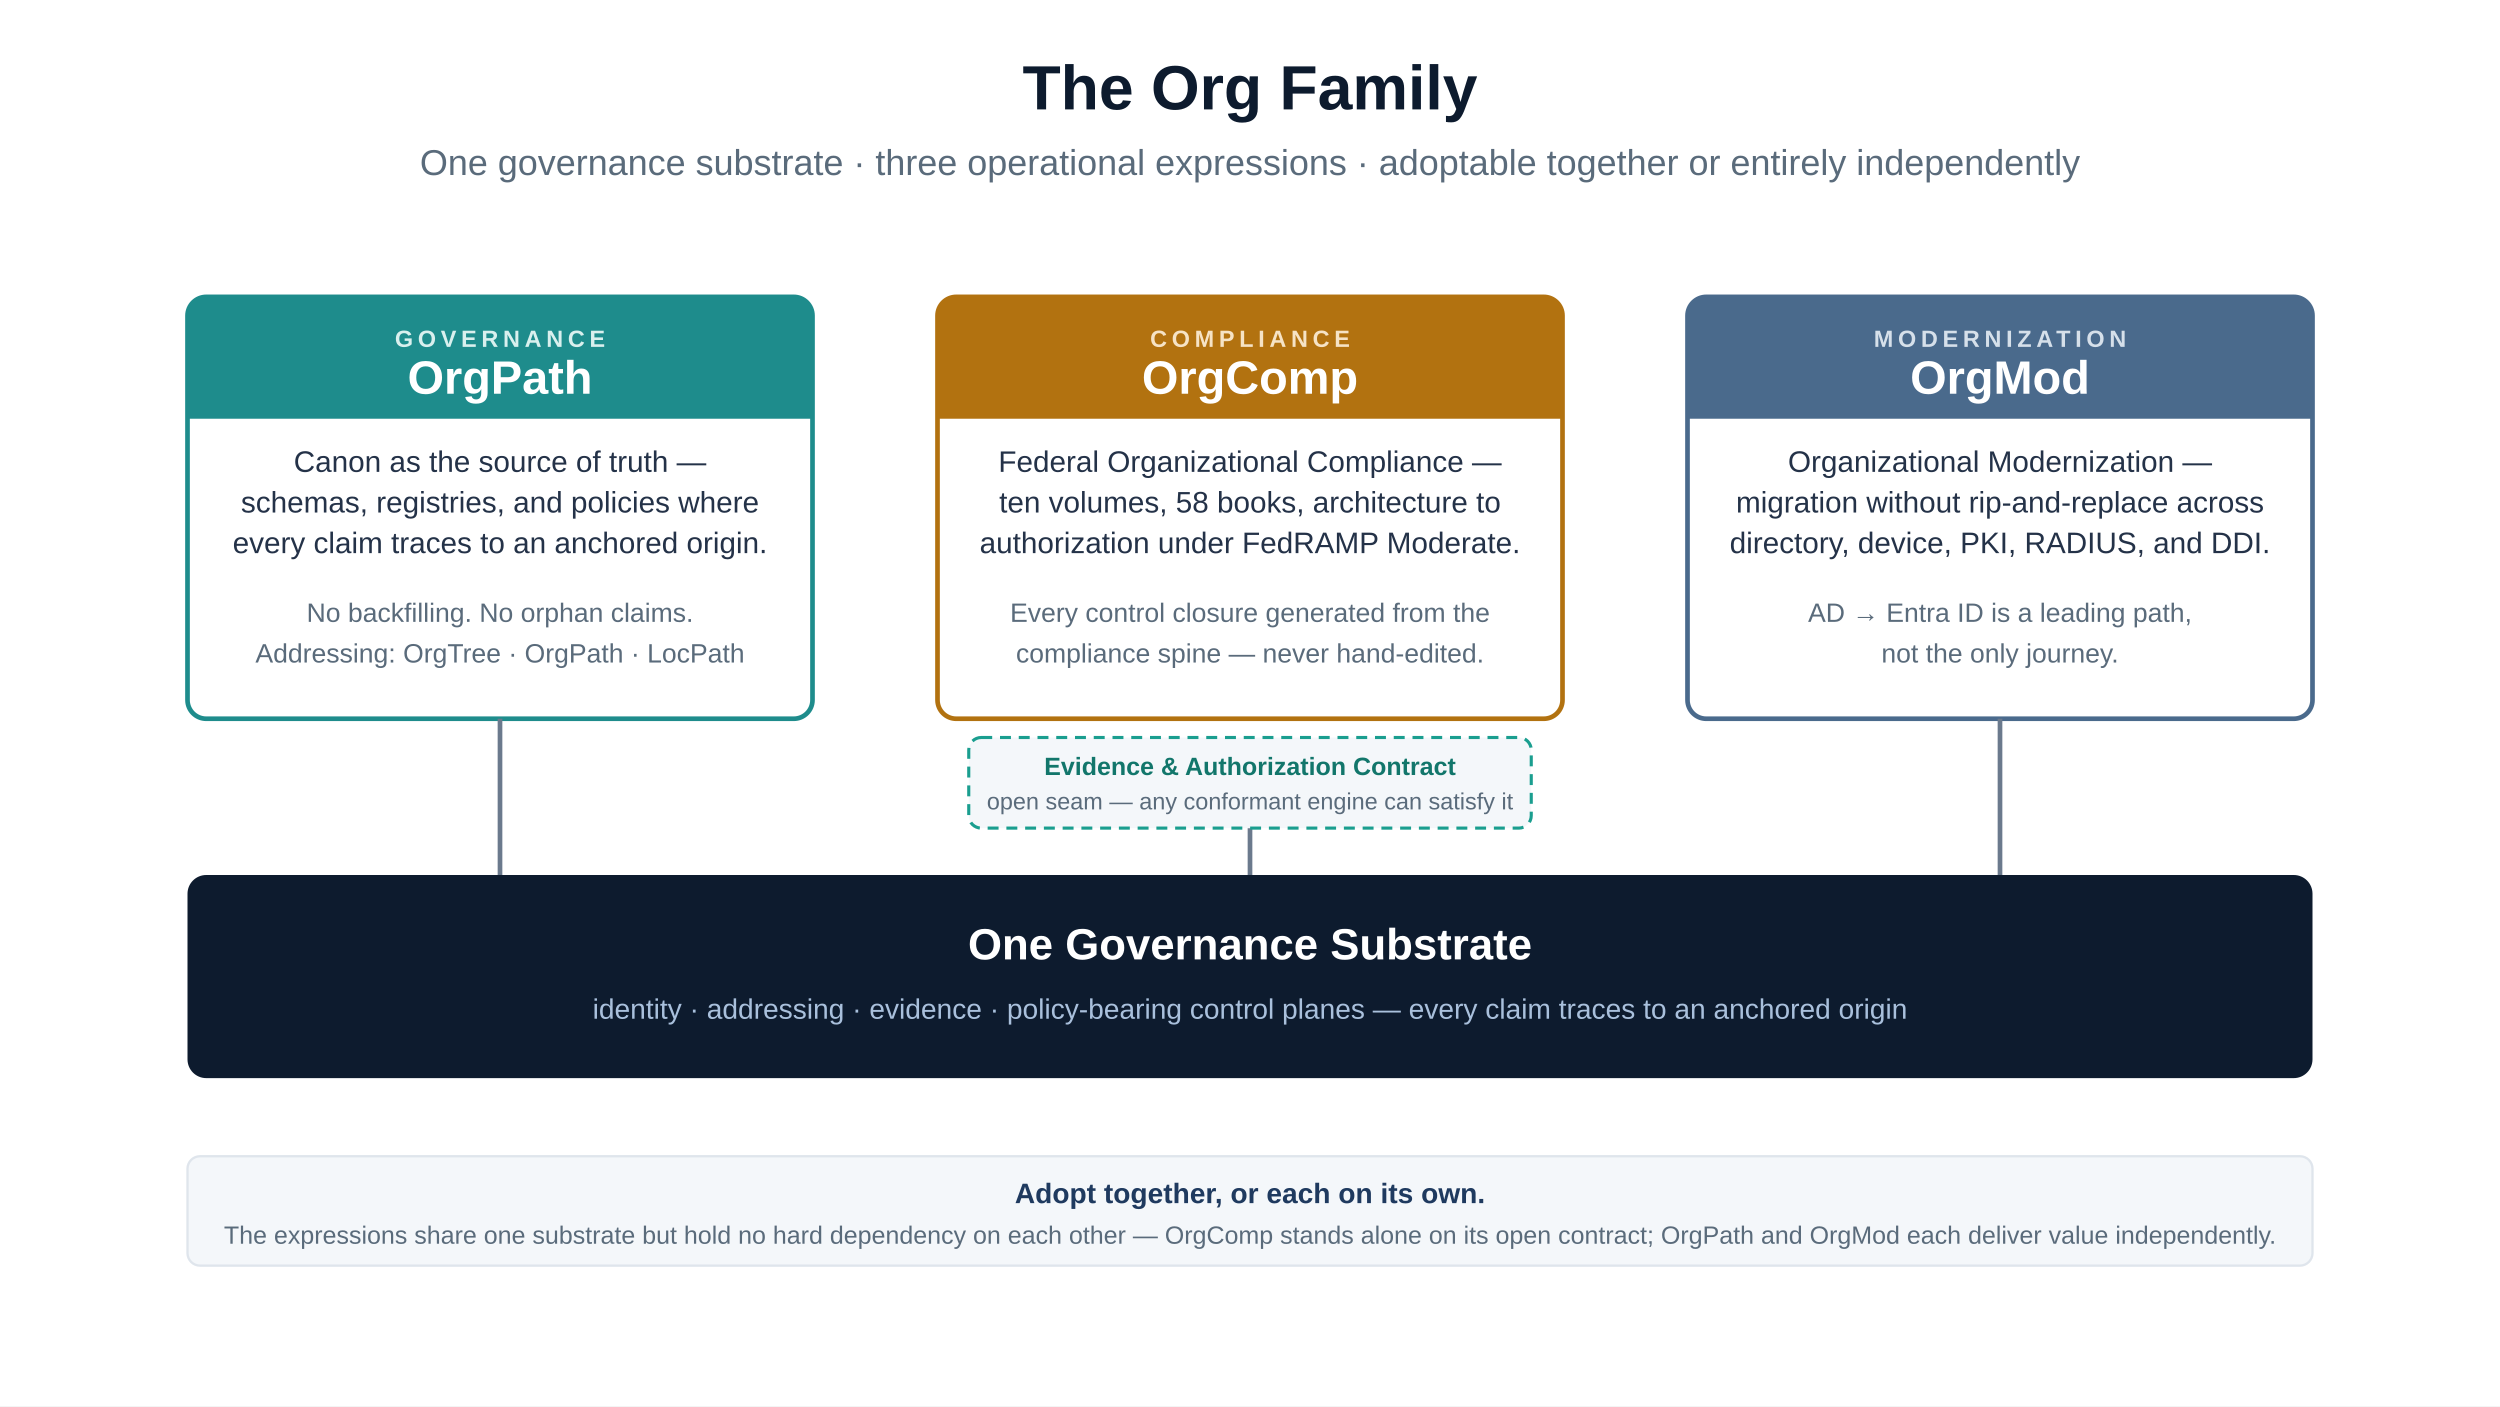
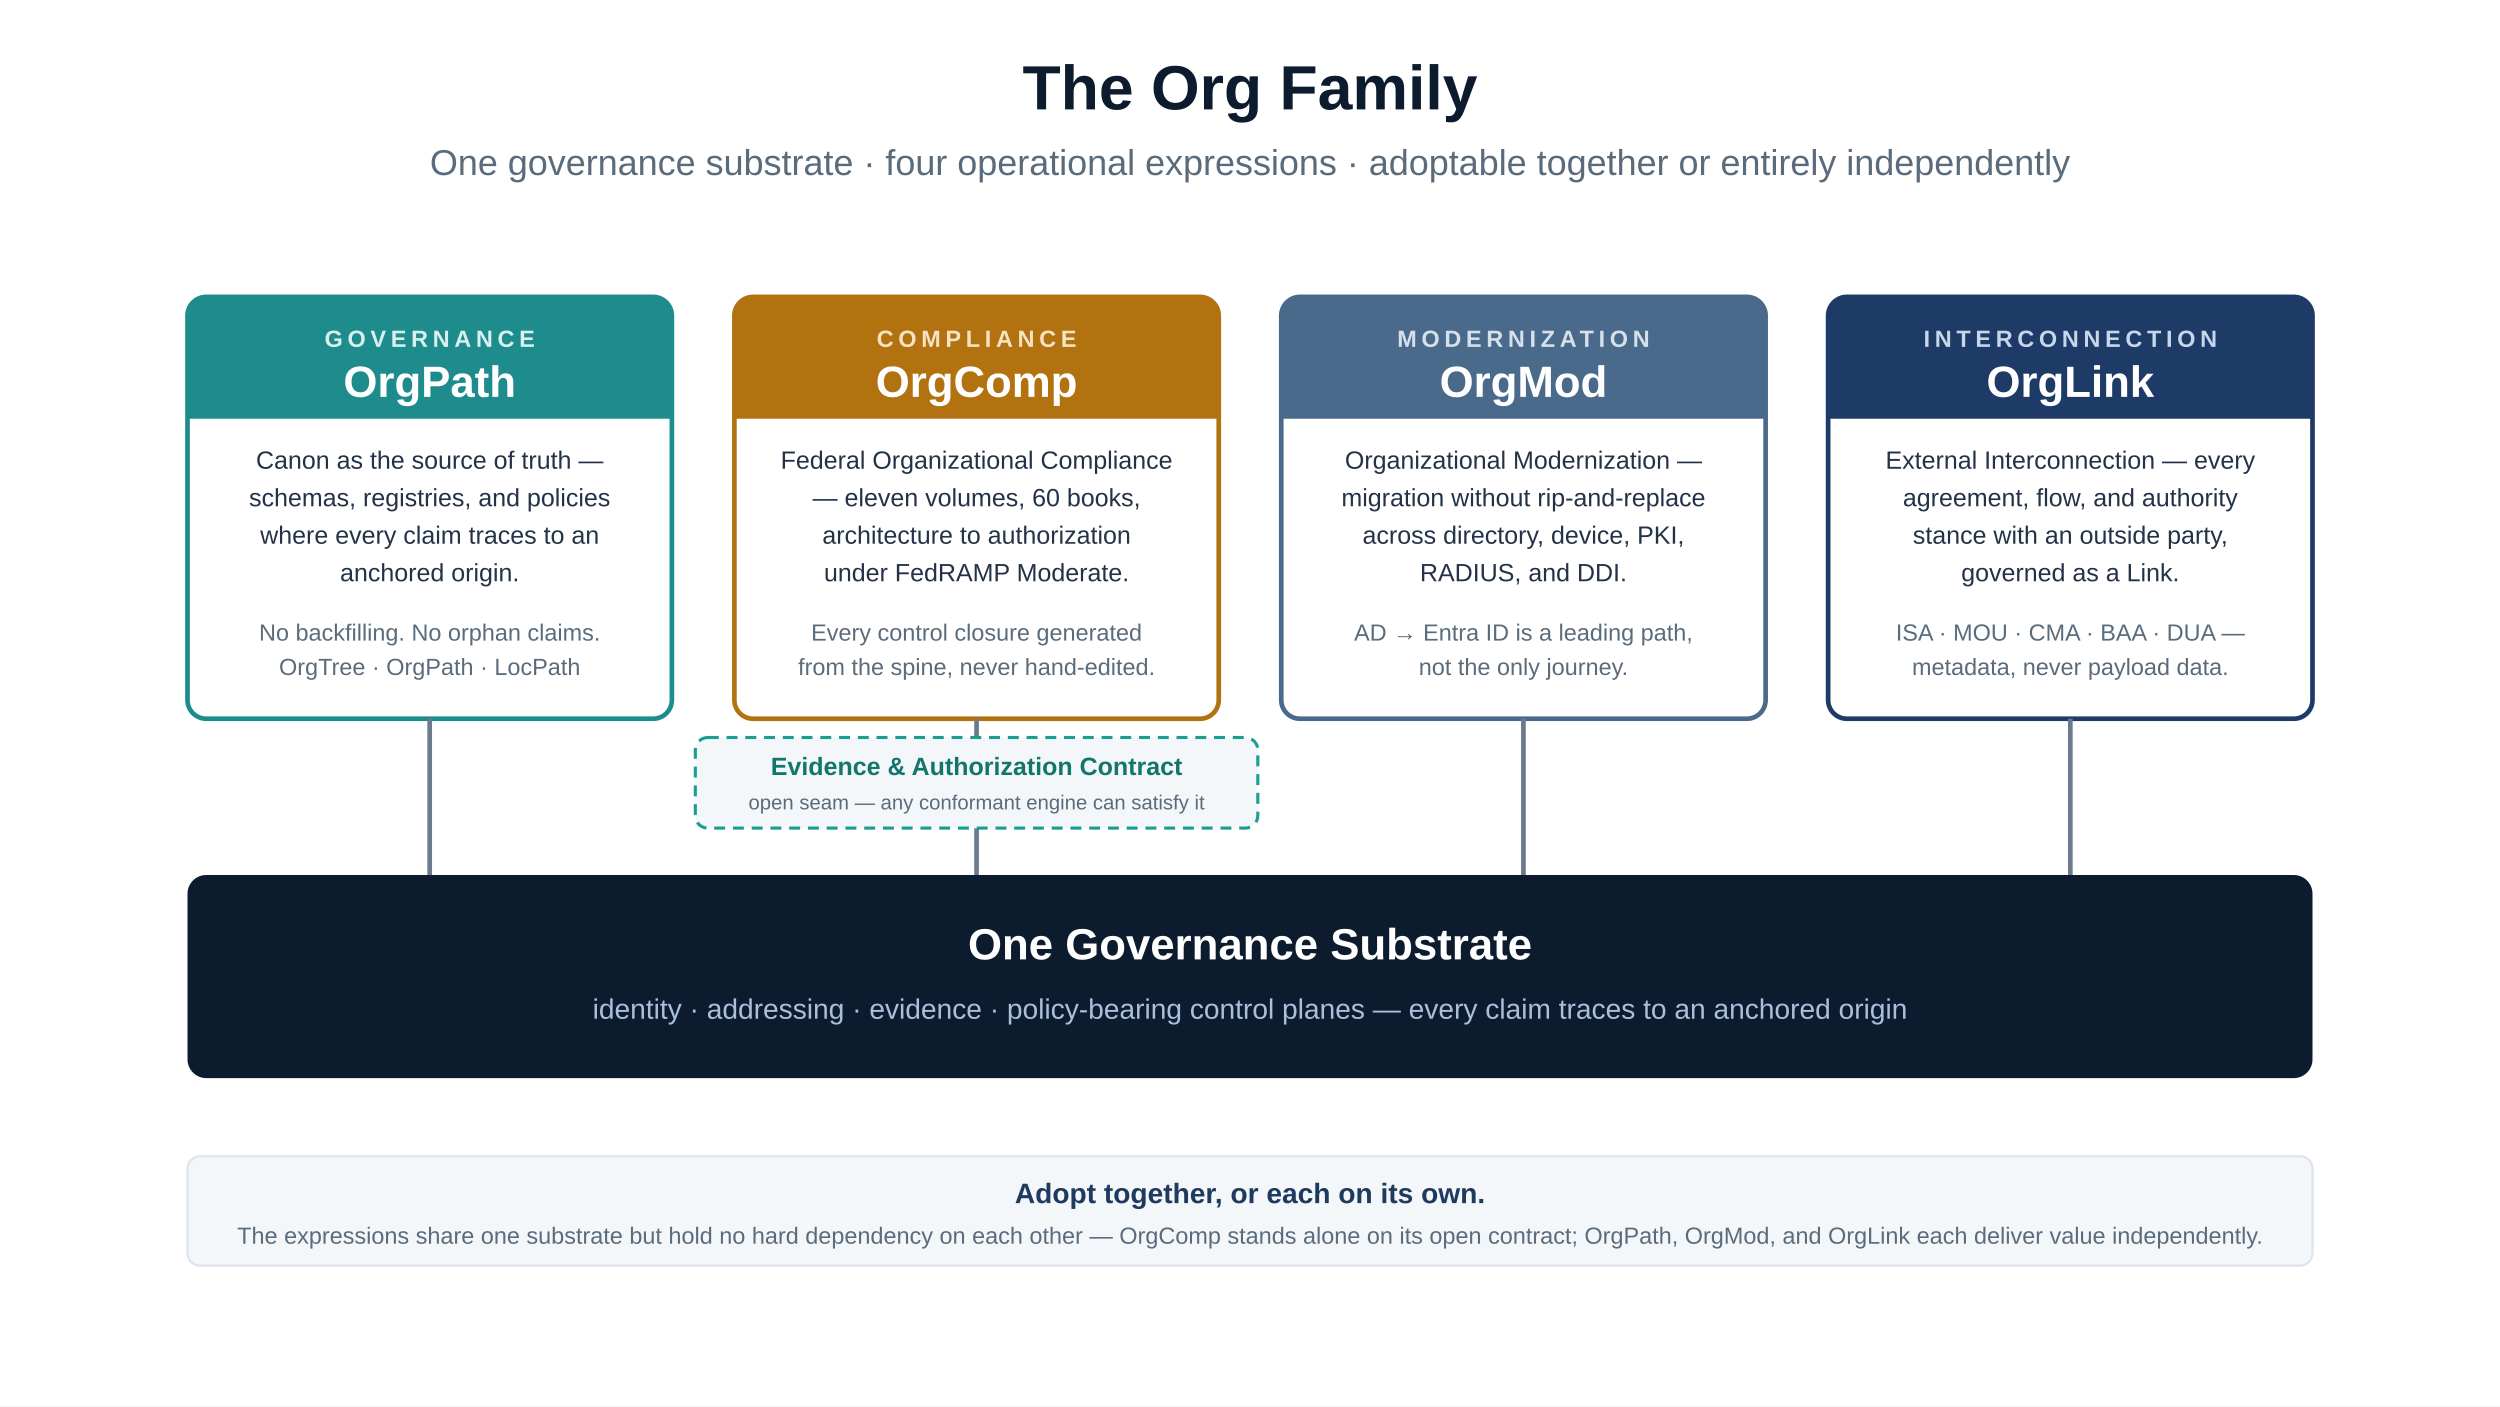
<svg xmlns="http://www.w3.org/2000/svg" viewBox="0 0 1600 900" width="1600" height="900">
  <rect width="1600" height="900" fill="#FFFFFF" />
  <text x="800" y="70" text-anchor="middle" font-family="Arial, Helvetica, sans-serif" font-size="40" font-weight="700" fill="#0D1B2E">The Org Family</text>
-   <text x="800" y="112" text-anchor="middle" font-family="Arial, Helvetica, sans-serif" font-size="23" fill="#5A6B7B">One governance substrate · three operational expressions · adoptable together or entirely independently</text>
-   <rect x="120" y="190" width="400" height="270" rx="12" fill="#FFFFFF" stroke="#1E8C8C" stroke-width="3" />
-   <path d="M132,190 h376 a12,12 0 0 1 12,12 v66 h-400 v-66 a12,12 0 0 1 12,-12 z" fill="#1E8C8C" />
-   <text x="320" y="222" text-anchor="middle" font-family="Arial, Helvetica, sans-serif" font-size="15" font-weight="700" letter-spacing="3" fill="#D9F0EE">GOVERNANCE</text>
-   <text x="320" y="252" text-anchor="middle" font-family="Arial, Helvetica, sans-serif" font-size="30" font-weight="700" fill="#FFFFFF">OrgPath</text>
-   <text x="320" y="302" text-anchor="middle" font-family="Arial, Helvetica, sans-serif" font-size="19" fill="#243248">Canon as the source of truth —</text>
-   <text x="320" y="328" text-anchor="middle" font-family="Arial, Helvetica, sans-serif" font-size="19" fill="#243248">schemas, registries, and policies where</text>
-   <text x="320" y="354" text-anchor="middle" font-family="Arial, Helvetica, sans-serif" font-size="19" fill="#243248">every claim traces to an anchored origin.</text>
-   <text x="320" y="398" text-anchor="middle" font-family="Arial, Helvetica, sans-serif" font-size="17" fill="#5A6B7B">No backfilling. No orphan claims.</text>
-   <text x="320" y="424" text-anchor="middle" font-family="Arial, Helvetica, sans-serif" font-size="17" fill="#5A6B7B">Addressing: OrgTree · OrgPath · LocPath</text>
-   <rect x="600" y="190" width="400" height="270" rx="12" fill="#FFFFFF" stroke="#B27210" stroke-width="3" />
-   <path d="M612,190 h376 a12,12 0 0 1 12,12 v66 h-400 v-66 a12,12 0 0 1 12,-12 z" fill="#B27210" />
-   <text x="800" y="222" text-anchor="middle" font-family="Arial, Helvetica, sans-serif" font-size="15" font-weight="700" letter-spacing="3" fill="#F6E3C5">COMPLIANCE</text>
-   <text x="800" y="252" text-anchor="middle" font-family="Arial, Helvetica, sans-serif" font-size="30" font-weight="700" fill="#FFFFFF">OrgComp</text>
-   <text x="800" y="302" text-anchor="middle" font-family="Arial, Helvetica, sans-serif" font-size="19" fill="#243248">Federal Organizational Compliance —</text>
-   <text x="800" y="328" text-anchor="middle" font-family="Arial, Helvetica, sans-serif" font-size="19" fill="#243248">ten volumes, 58 books, architecture to</text>
-   <text x="800" y="354" text-anchor="middle" font-family="Arial, Helvetica, sans-serif" font-size="19" fill="#243248">authorization under FedRAMP Moderate.</text>
-   <text x="800" y="398" text-anchor="middle" font-family="Arial, Helvetica, sans-serif" font-size="17" fill="#5A6B7B">Every control closure generated from the</text>
-   <text x="800" y="424" text-anchor="middle" font-family="Arial, Helvetica, sans-serif" font-size="17" fill="#5A6B7B">compliance spine — never hand-edited.</text>
-   <rect x="1080" y="190" width="400" height="270" rx="12" fill="#FFFFFF" stroke="#4A6A8C" stroke-width="3" />
-   <path d="M1092,190 h376 a12,12 0 0 1 12,12 v66 h-400 v-66 a12,12 0 0 1 12,-12 z" fill="#4A6A8C" />
-   <text x="1280" y="222" text-anchor="middle" font-family="Arial, Helvetica, sans-serif" font-size="15" font-weight="700" letter-spacing="3" fill="#D6E0EA">MODERNIZATION</text>
-   <text x="1280" y="252" text-anchor="middle" font-family="Arial, Helvetica, sans-serif" font-size="30" font-weight="700" fill="#FFFFFF">OrgMod</text>
-   <text x="1280" y="302" text-anchor="middle" font-family="Arial, Helvetica, sans-serif" font-size="19" fill="#243248">Organizational Modernization —</text>
-   <text x="1280" y="328" text-anchor="middle" font-family="Arial, Helvetica, sans-serif" font-size="19" fill="#243248">migration without rip-and-replace across</text>
-   <text x="1280" y="354" text-anchor="middle" font-family="Arial, Helvetica, sans-serif" font-size="19" fill="#243248">directory, device, PKI, RADIUS, and DDI.</text>
-   <text x="1280" y="398" text-anchor="middle" font-family="Arial, Helvetica, sans-serif" font-size="17" fill="#5A6B7B">AD → Entra ID is a leading path,</text>
-   <text x="1280" y="424" text-anchor="middle" font-family="Arial, Helvetica, sans-serif" font-size="17" fill="#5A6B7B">not the only journey.</text>
-   <line x1="320" y1="460" x2="320" y2="560" stroke="#6B7A8D" stroke-width="3" />
-   <line x1="1280" y1="460" x2="1280" y2="560" stroke="#6B7A8D" stroke-width="3" />
-   <line x1="800" y1="530" x2="800" y2="560" stroke="#6B7A8D" stroke-width="3" />
-   <rect x="620" y="472" width="360" height="58" rx="8" fill="#F4F7FA" stroke="#1A9E8F" stroke-width="2" stroke-dasharray="7 5" />
-   <text x="800" y="496" text-anchor="middle" font-family="Arial, Helvetica, sans-serif" font-size="16" font-weight="700" fill="#12766B">Evidence &amp; Authorization Contract</text>
-   <text x="800" y="518" text-anchor="middle" font-family="Arial, Helvetica, sans-serif" font-size="15" fill="#5A6B7B">open seam — any conformant engine can satisfy it</text>
+   <text x="800" y="112" text-anchor="middle" font-family="Arial, Helvetica, sans-serif" font-size="23" fill="#5A6B7B">One governance substrate · four operational expressions · adoptable together or entirely independently</text>
+   <rect x="120" y="190" width="310" height="270" rx="12" fill="#FFFFFF" stroke="#1E8C8C" stroke-width="3" />
+   <path d="M132,190 h286 a12,12 0 0 1 12,12 v66 h-310 v-66 a12,12 0 0 1 12,-12 z" fill="#1E8C8C" />
+   <text x="275" y="222" text-anchor="middle" font-family="Arial, Helvetica, sans-serif" font-size="15" font-weight="700" letter-spacing="3" fill="#D9F0EE">GOVERNANCE</text>
+   <text x="275" y="254" text-anchor="middle" font-family="Arial, Helvetica, sans-serif" font-size="28" font-weight="700" fill="#FFFFFF">OrgPath</text>
+   <text x="275" y="300" text-anchor="middle" font-family="Arial, Helvetica, sans-serif" font-size="16" fill="#243248">Canon as the source of truth —</text>
+   <text x="275" y="324" text-anchor="middle" font-family="Arial, Helvetica, sans-serif" font-size="16" fill="#243248">schemas, registries, and policies</text>
+   <text x="275" y="348" text-anchor="middle" font-family="Arial, Helvetica, sans-serif" font-size="16" fill="#243248">where every claim traces to an</text>
+   <text x="275" y="372" text-anchor="middle" font-family="Arial, Helvetica, sans-serif" font-size="16" fill="#243248">anchored origin.</text>
+   <text x="275" y="410" text-anchor="middle" font-family="Arial, Helvetica, sans-serif" font-size="15" fill="#5A6B7B">No backfilling. No orphan claims.</text>
+   <text x="275" y="432" text-anchor="middle" font-family="Arial, Helvetica, sans-serif" font-size="15" fill="#5A6B7B">OrgTree · OrgPath · LocPath</text>
+   <rect x="470" y="190" width="310" height="270" rx="12" fill="#FFFFFF" stroke="#B27210" stroke-width="3" />
+   <path d="M482,190 h286 a12,12 0 0 1 12,12 v66 h-310 v-66 a12,12 0 0 1 12,-12 z" fill="#B27210" />
+   <text x="625" y="222" text-anchor="middle" font-family="Arial, Helvetica, sans-serif" font-size="15" font-weight="700" letter-spacing="3" fill="#F6E3C5">COMPLIANCE</text>
+   <text x="625" y="254" text-anchor="middle" font-family="Arial, Helvetica, sans-serif" font-size="28" font-weight="700" fill="#FFFFFF">OrgComp</text>
+   <text x="625" y="300" text-anchor="middle" font-family="Arial, Helvetica, sans-serif" font-size="16" fill="#243248">Federal Organizational Compliance</text>
+   <text x="625" y="324" text-anchor="middle" font-family="Arial, Helvetica, sans-serif" font-size="16" fill="#243248">— eleven volumes, 60 books,</text>
+   <text x="625" y="348" text-anchor="middle" font-family="Arial, Helvetica, sans-serif" font-size="16" fill="#243248">architecture to authorization</text>
+   <text x="625" y="372" text-anchor="middle" font-family="Arial, Helvetica, sans-serif" font-size="16" fill="#243248">under FedRAMP Moderate.</text>
+   <text x="625" y="410" text-anchor="middle" font-family="Arial, Helvetica, sans-serif" font-size="15" fill="#5A6B7B">Every control closure generated</text>
+   <text x="625" y="432" text-anchor="middle" font-family="Arial, Helvetica, sans-serif" font-size="15" fill="#5A6B7B">from the spine, never hand-edited.</text>
+   <rect x="820" y="190" width="310" height="270" rx="12" fill="#FFFFFF" stroke="#4A6A8C" stroke-width="3" />
+   <path d="M832,190 h286 a12,12 0 0 1 12,12 v66 h-310 v-66 a12,12 0 0 1 12,-12 z" fill="#4A6A8C" />
+   <text x="975" y="222" text-anchor="middle" font-family="Arial, Helvetica, sans-serif" font-size="15" font-weight="700" letter-spacing="3" fill="#D6E0EA">MODERNIZATION</text>
+   <text x="975" y="254" text-anchor="middle" font-family="Arial, Helvetica, sans-serif" font-size="28" font-weight="700" fill="#FFFFFF">OrgMod</text>
+   <text x="975" y="300" text-anchor="middle" font-family="Arial, Helvetica, sans-serif" font-size="16" fill="#243248">Organizational Modernization —</text>
+   <text x="975" y="324" text-anchor="middle" font-family="Arial, Helvetica, sans-serif" font-size="16" fill="#243248">migration without rip-and-replace</text>
+   <text x="975" y="348" text-anchor="middle" font-family="Arial, Helvetica, sans-serif" font-size="16" fill="#243248">across directory, device, PKI,</text>
+   <text x="975" y="372" text-anchor="middle" font-family="Arial, Helvetica, sans-serif" font-size="16" fill="#243248">RADIUS, and DDI.</text>
+   <text x="975" y="410" text-anchor="middle" font-family="Arial, Helvetica, sans-serif" font-size="15" fill="#5A6B7B">AD → Entra ID is a leading path,</text>
+   <text x="975" y="432" text-anchor="middle" font-family="Arial, Helvetica, sans-serif" font-size="15" fill="#5A6B7B">not the only journey.</text>
+   <rect x="1170" y="190" width="310" height="270" rx="12" fill="#FFFFFF" stroke="#1E3A66" stroke-width="3" />
+   <path d="M1182,190 h286 a12,12 0 0 1 12,12 v66 h-310 v-66 a12,12 0 0 1 12,-12 z" fill="#1E3A66" />
+   <text x="1325" y="222" text-anchor="middle" font-family="Arial, Helvetica, sans-serif" font-size="15" font-weight="700" letter-spacing="3" fill="#C8D6EA">INTERCONNECTION</text>
+   <text x="1325" y="254" text-anchor="middle" font-family="Arial, Helvetica, sans-serif" font-size="28" font-weight="700" fill="#FFFFFF">OrgLink</text>
+   <text x="1325" y="300" text-anchor="middle" font-family="Arial, Helvetica, sans-serif" font-size="16" fill="#243248">External Interconnection — every</text>
+   <text x="1325" y="324" text-anchor="middle" font-family="Arial, Helvetica, sans-serif" font-size="16" fill="#243248">agreement, flow, and authority</text>
+   <text x="1325" y="348" text-anchor="middle" font-family="Arial, Helvetica, sans-serif" font-size="16" fill="#243248">stance with an outside party,</text>
+   <text x="1325" y="372" text-anchor="middle" font-family="Arial, Helvetica, sans-serif" font-size="16" fill="#243248">governed as a Link.</text>
+   <text x="1325" y="410" text-anchor="middle" font-family="Arial, Helvetica, sans-serif" font-size="15" fill="#5A6B7B">ISA · MOU · CMA · BAA · DUA —</text>
+   <text x="1325" y="432" text-anchor="middle" font-family="Arial, Helvetica, sans-serif" font-size="15" fill="#5A6B7B">metadata, never payload data.</text>
+   <line x1="275" y1="460" x2="275" y2="560" stroke="#6B7A8D" stroke-width="3" />
+   <line x1="975" y1="460" x2="975" y2="560" stroke="#6B7A8D" stroke-width="3" />
+   <line x1="1325" y1="460" x2="1325" y2="560" stroke="#6B7A8D" stroke-width="3" />
+   <line x1="625" y1="460" x2="625" y2="472" stroke="#6B7A8D" stroke-width="3" />
+   <line x1="625" y1="530" x2="625" y2="560" stroke="#6B7A8D" stroke-width="3" />
+   <rect x="445" y="472" width="360" height="58" rx="8" fill="#F4F7FA" stroke="#1A9E8F" stroke-width="2" stroke-dasharray="7 5" />
+   <text x="625" y="496" text-anchor="middle" font-family="Arial, Helvetica, sans-serif" font-size="16" font-weight="700" fill="#12766B">Evidence &amp; Authorization Contract</text>
+   <text x="625" y="518" text-anchor="middle" font-family="Arial, Helvetica, sans-serif" font-size="13" fill="#5A6B7B">open seam — any conformant engine can satisfy it</text>
  <rect x="120" y="560" width="1360" height="130" rx="12" fill="#0D1B2E" />
  <text x="800" y="614" text-anchor="middle" font-family="Arial, Helvetica, sans-serif" font-size="28" font-weight="700" fill="#FFFFFF">One Governance Substrate</text>
  <text x="800" y="652" text-anchor="middle" font-family="Arial, Helvetica, sans-serif" font-size="18" fill="#A9C0DC">identity · addressing · evidence · policy-bearing control planes — every claim traces to an anchored origin</text>
  <rect x="120" y="740" width="1360" height="70" rx="8" fill="#F4F7FA" stroke="#DFE5EC" stroke-width="1.5" />
  <text x="800" y="770" text-anchor="middle" font-family="Arial, Helvetica, sans-serif" font-size="18" font-weight="700" fill="#1F3A5F">Adopt together, or each on its own.</text>
-   <text x="800" y="796" text-anchor="middle" font-family="Arial, Helvetica, sans-serif" font-size="16" fill="#5A6B7B">The expressions share one substrate but hold no hard dependency on each other — OrgComp stands alone on its open contract; OrgPath and OrgMod each deliver value independently.</text>
+   <text x="800" y="796" text-anchor="middle" font-family="Arial, Helvetica, sans-serif" font-size="15" fill="#5A6B7B">The expressions share one substrate but hold no hard dependency on each other — OrgComp stands alone on its open contract; OrgPath, OrgMod, and OrgLink each deliver value independently.</text>
</svg>
